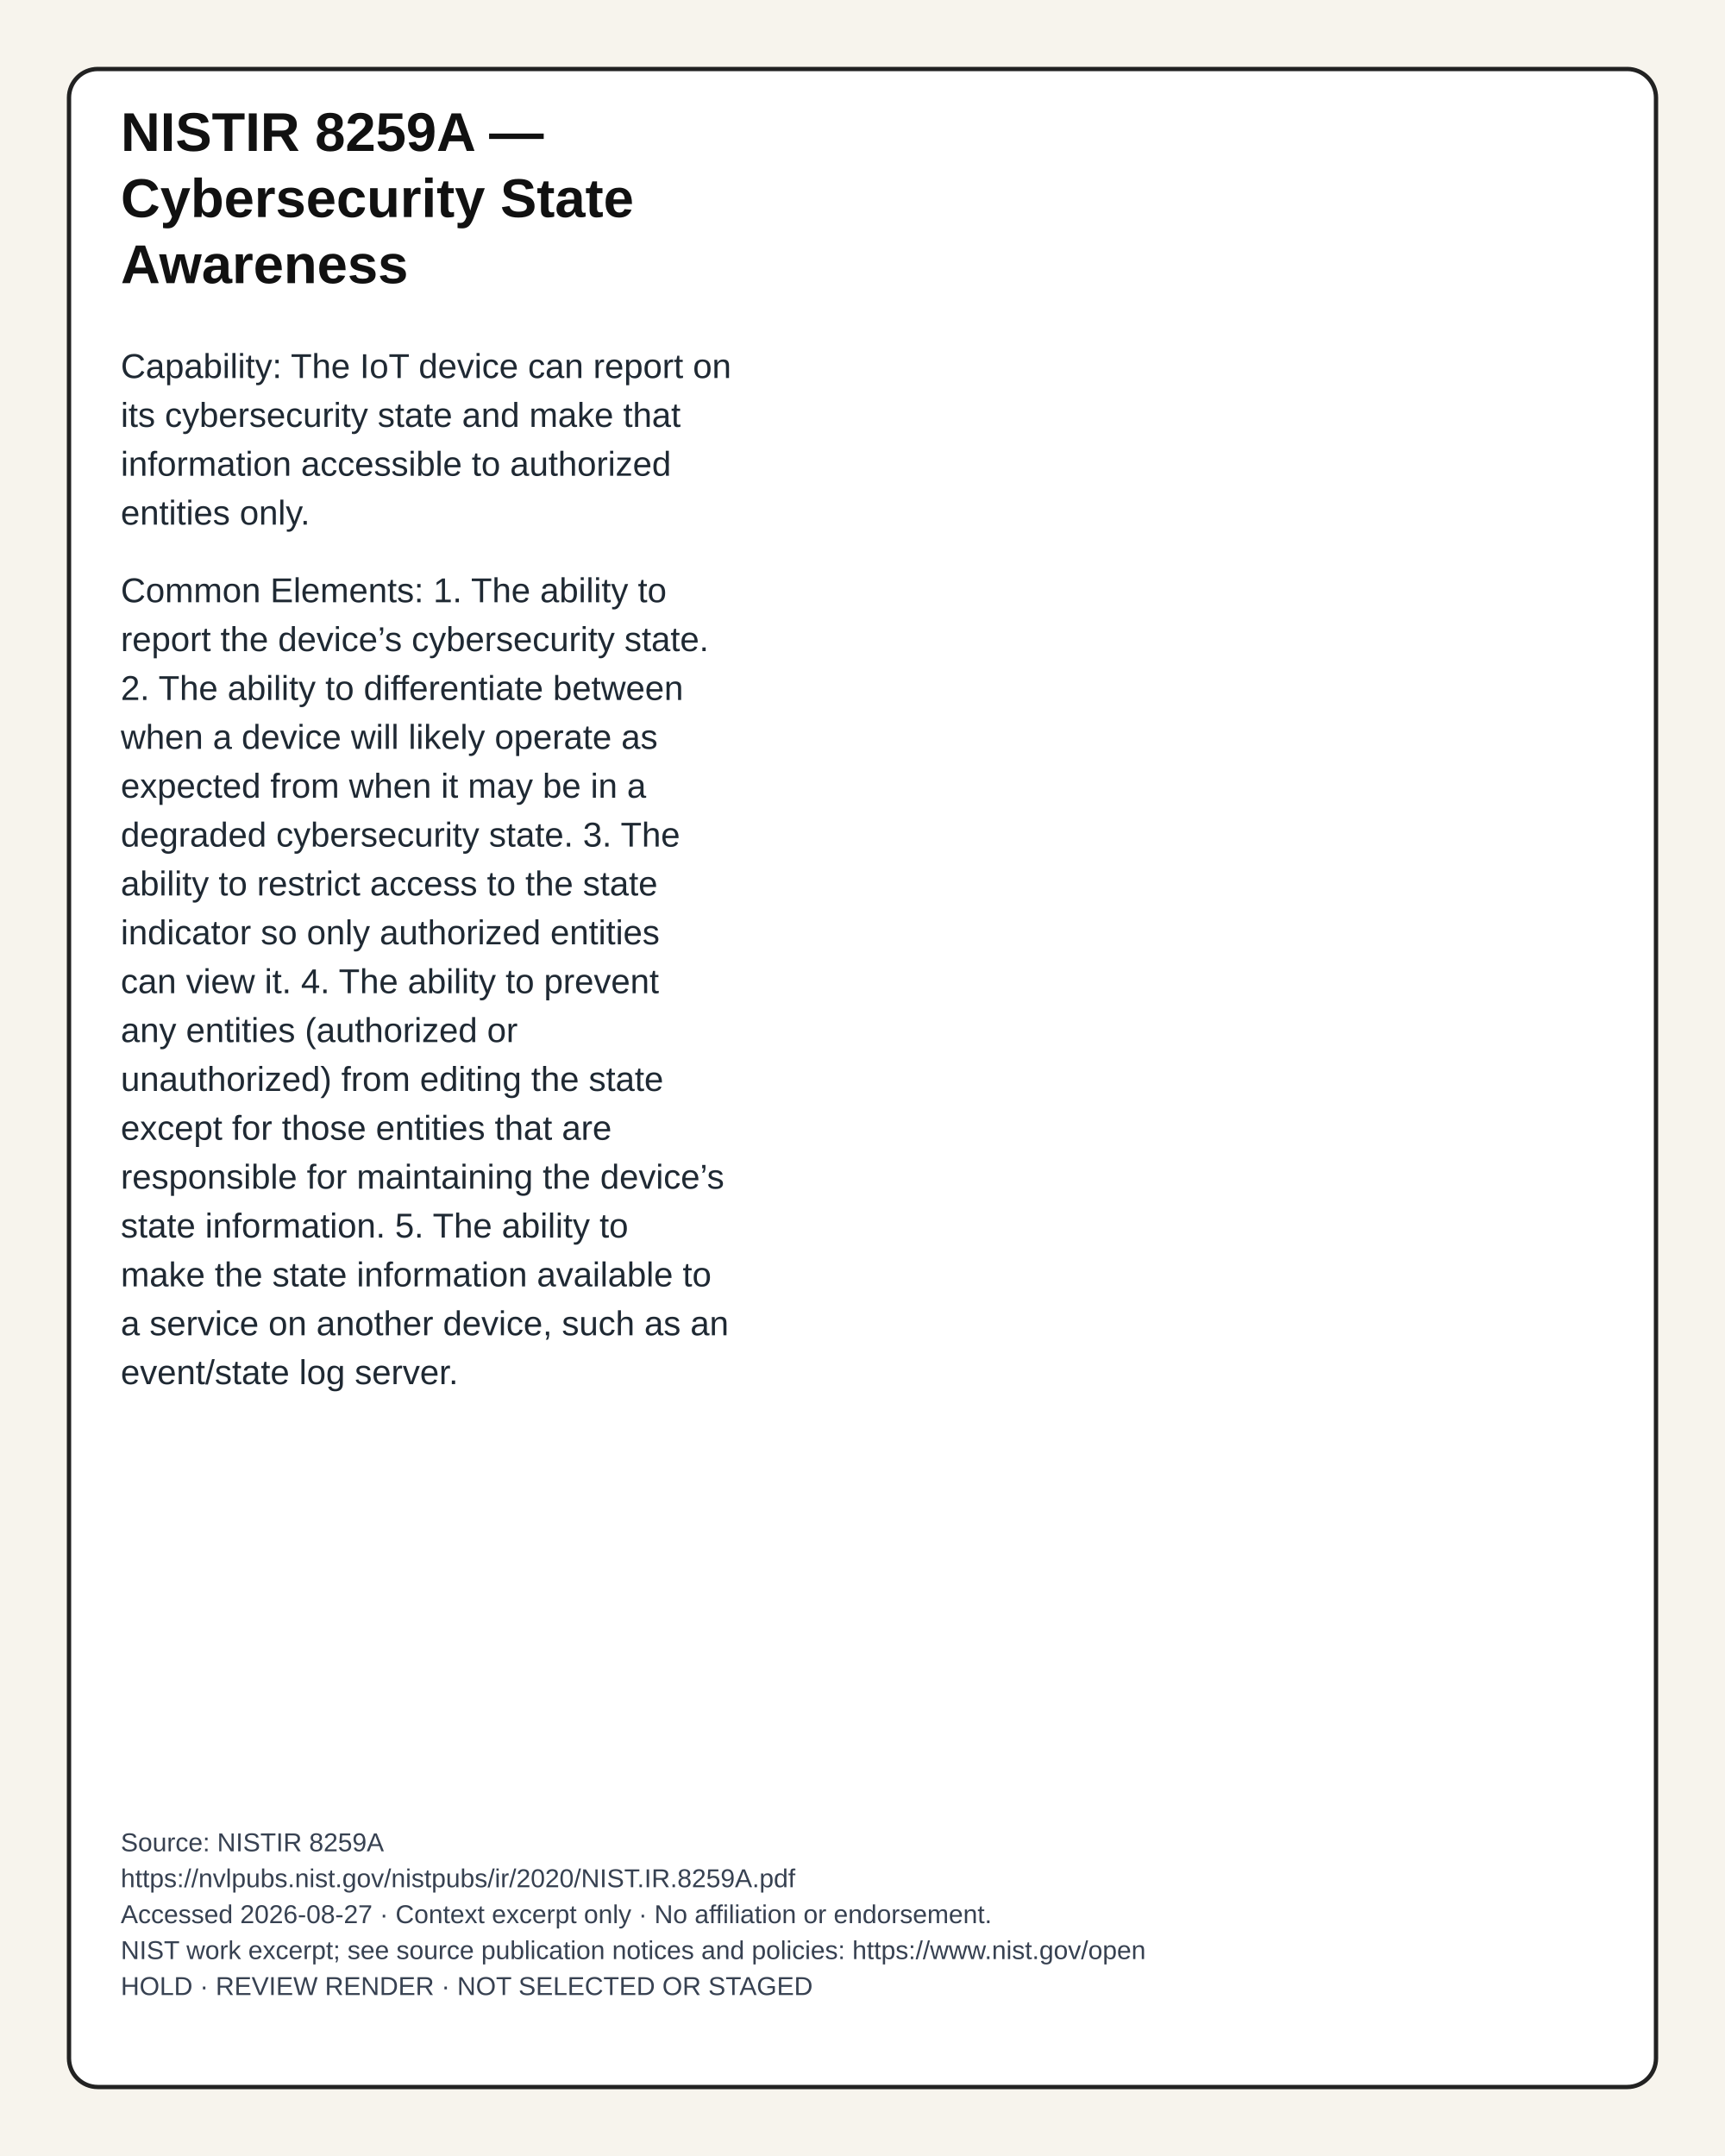
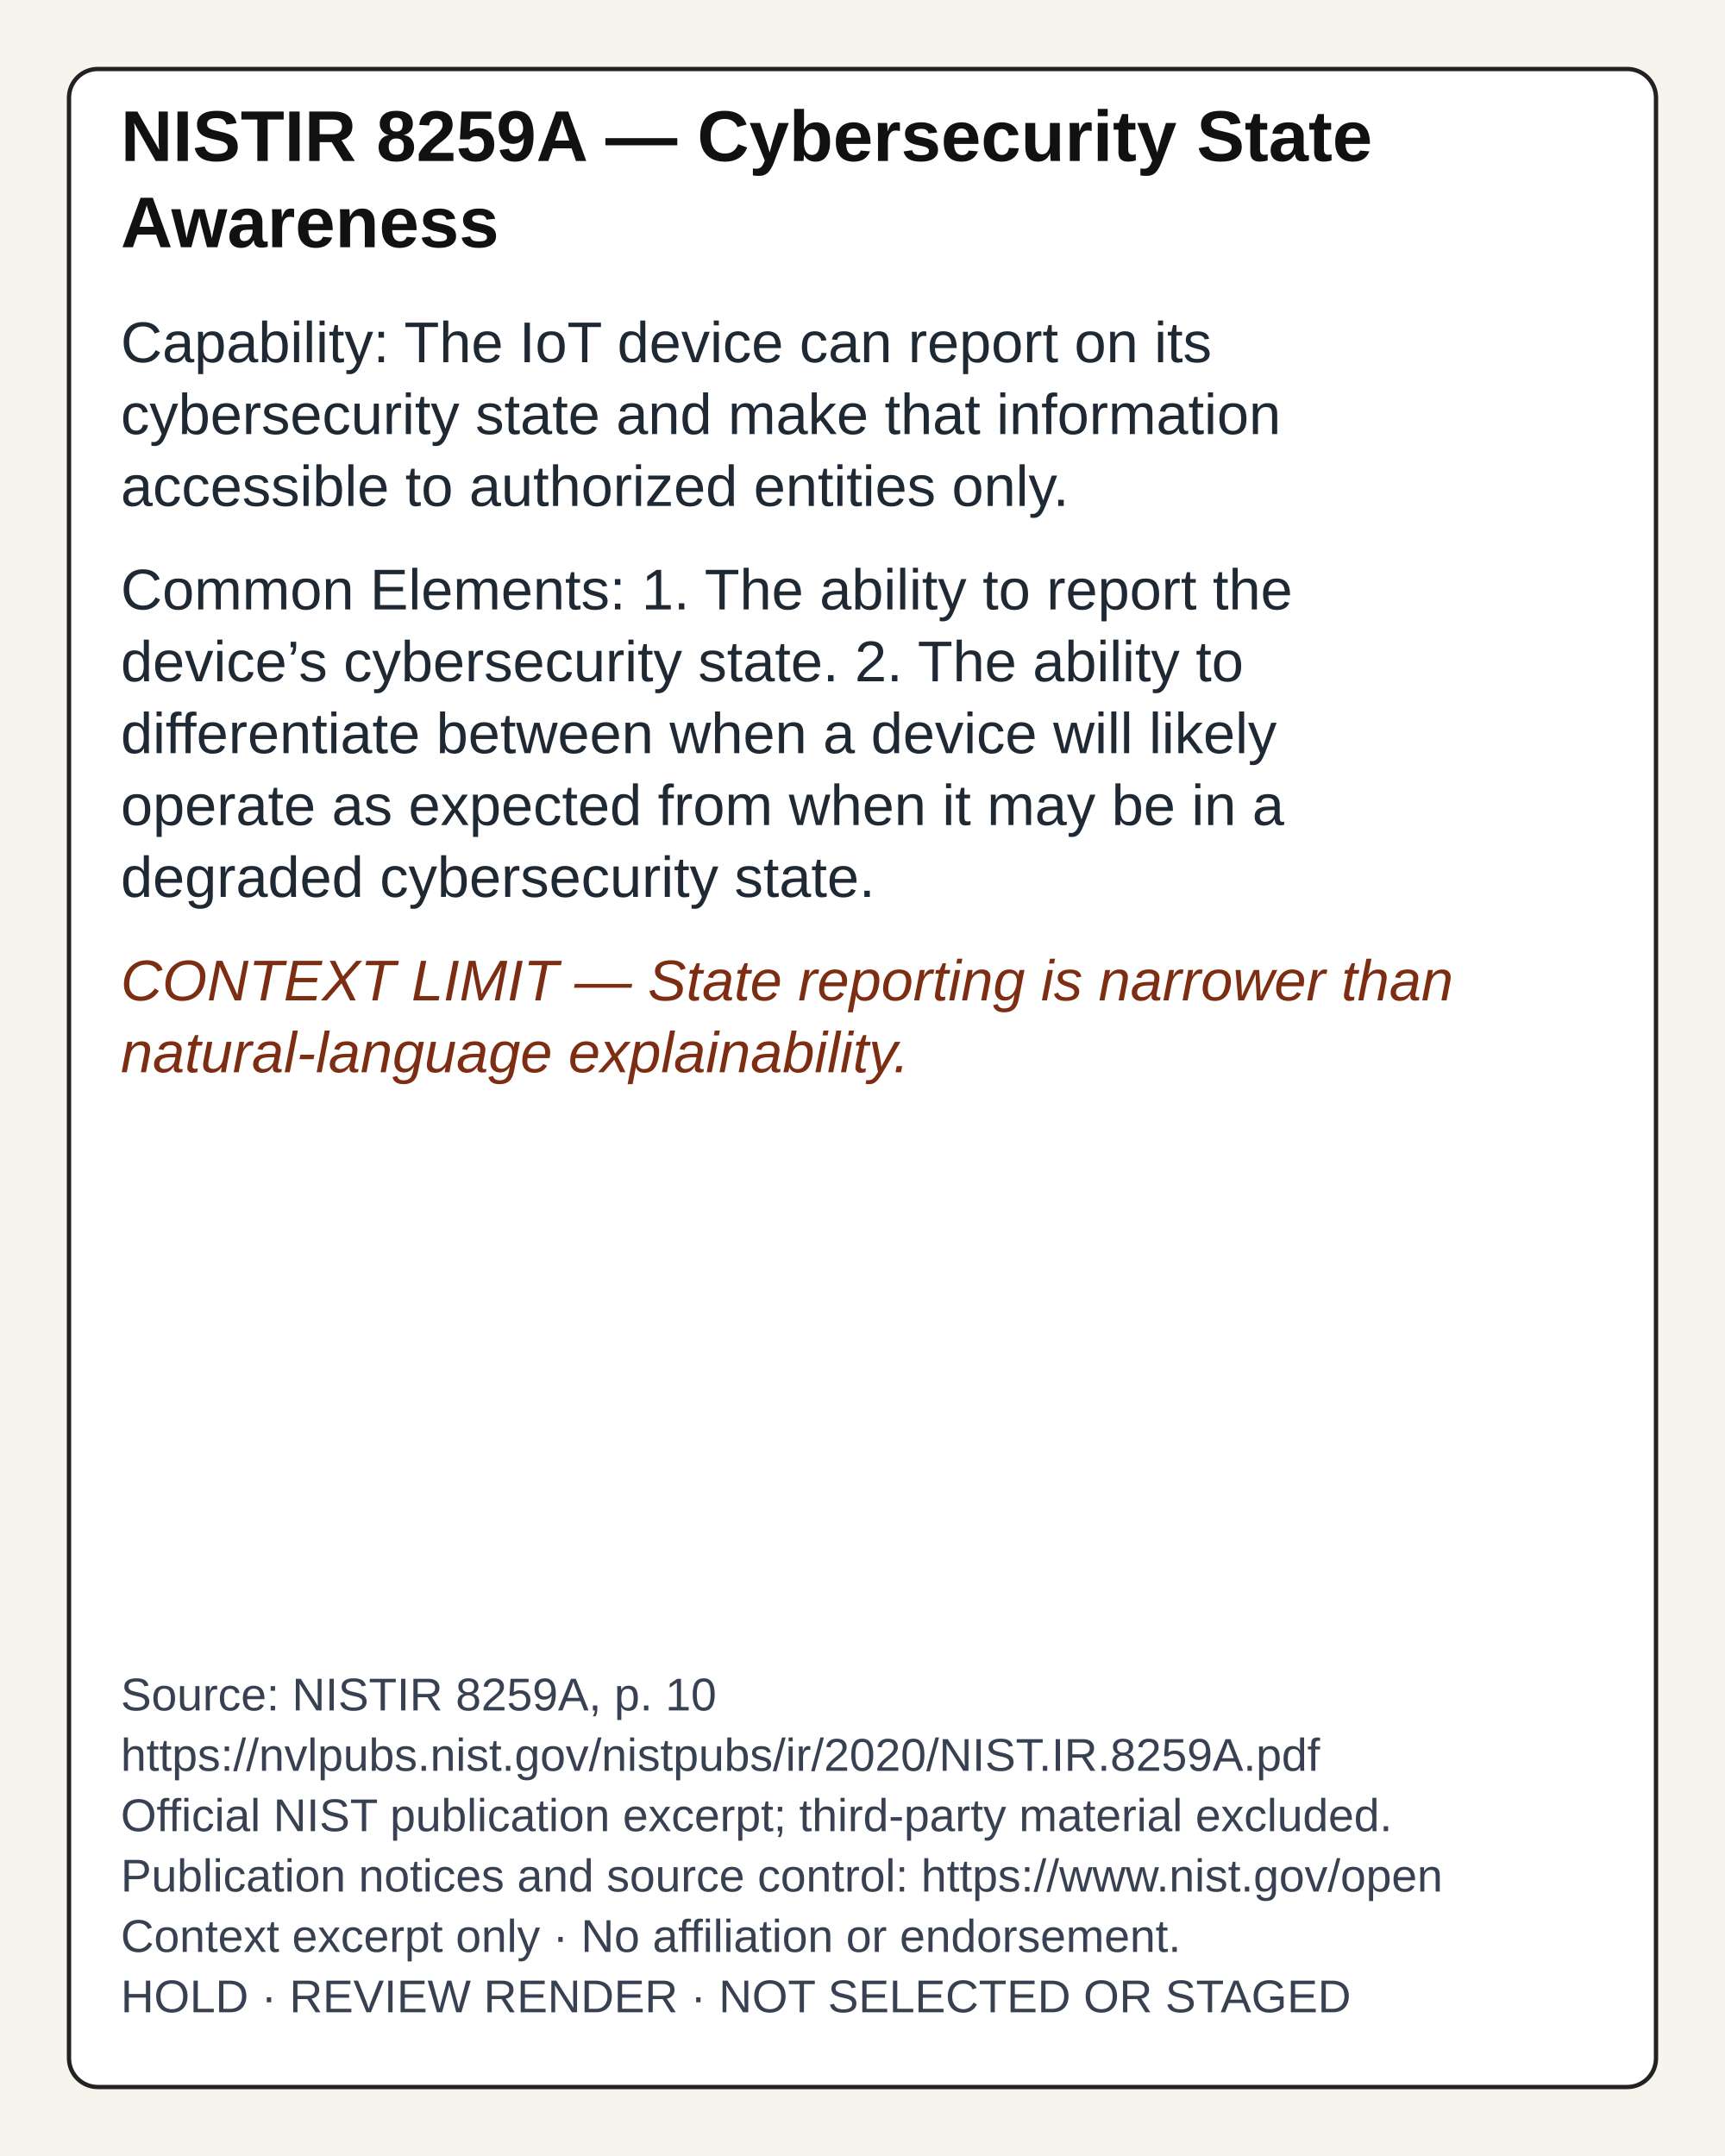
<svg xmlns="http://www.w3.org/2000/svg" width="1200" height="1500" viewBox="0 0 1200 1500" role="img" aria-labelledby="title desc">
  <rect width="1200" height="1500" fill="#f7f4ed" />
  <rect x="48" y="48" width="1104" height="1404" rx="20" fill="#fff" stroke="#222" stroke-width="3" />
-   <style>.head{font:700 38px Arial,sans-serif;fill:#111}.body{font:24px Arial,sans-serif;fill:#1f2933}.gap{font:italic 20px Arial,sans-serif;fill:#7c2d12}.foot{font:18px Arial,sans-serif;fill:#374151}</style>
-   <text x="84" y="105" class="head">NISTIR 8259A —</text>
-   <text x="84" y="151" class="head">Cybersecurity State</text>
-   <text x="84" y="197" class="head">Awareness</text>
-   <text x="84" y="263" class="body">Capability: The IoT device can report on</text>
-   <text x="84" y="297" class="body">its cybersecurity state and make that</text>
-   <text x="84" y="331" class="body">information accessible to authorized</text>
-   <text x="84" y="365" class="body">entities only.</text>
-   <text x="84" y="419" class="body">Common Elements: 1. The ability to</text>
-   <text x="84" y="453" class="body">report the device’s cybersecurity state.</text>
-   <text x="84" y="487" class="body">2. The ability to differentiate between</text>
-   <text x="84" y="521" class="body">when a device will likely operate as</text>
-   <text x="84" y="555" class="body">expected from when it may be in a</text>
-   <text x="84" y="589" class="body">degraded cybersecurity state. 3. The</text>
-   <text x="84" y="623" class="body">ability to restrict access to the state</text>
-   <text x="84" y="657" class="body">indicator so only authorized entities</text>
-   <text x="84" y="691" class="body">can view it. 4. The ability to prevent</text>
-   <text x="84" y="725" class="body">any entities (authorized or</text>
-   <text x="84" y="759" class="body">unauthorized) from editing the state</text>
-   <text x="84" y="793" class="body">except for those entities that are</text>
-   <text x="84" y="827" class="body">responsible for maintaining the device’s</text>
-   <text x="84" y="861" class="body">state information. 5. The ability to</text>
-   <text x="84" y="895" class="body">make the state information available to</text>
-   <text x="84" y="929" class="body">a service on another device, such as an</text>
-   <text x="84" y="963" class="body">event/state log server.</text>
-   <text x="84" y="1288" class="foot">Source: NISTIR 8259A</text>
-   <text x="84" y="1313" class="foot">https://nvlpubs.nist.gov/nistpubs/ir/2020/NIST.IR.8259A.pdf</text>
-   <text x="84" y="1338" class="foot">Accessed 2026-08-27 · Context excerpt only · No affiliation or endorsement.</text>
-   <text x="84" y="1363" class="foot">NIST work excerpt; see source publication notices and policies: https://www.nist.gov/open</text>
-   <text x="84" y="1388" class="foot">HOLD · REVIEW RENDER · NOT SELECTED OR STAGED</text>
+   <style>.head{font:700 50px Arial,sans-serif;fill:#111}.body{font:40px Arial,sans-serif;fill:#1f2933}.note{font:italic 40px Arial,sans-serif;fill:#7c2d12}.foot{font:32px Arial,sans-serif;fill:#374151}</style>
+   <text x="84" y="112" class="head">NISTIR 8259A — Cybersecurity State</text>
+   <text x="84" y="172" class="head">Awareness</text>
+   <text x="84" y="252" class="body">Capability: The IoT device can report on its</text>
+   <text x="84" y="302" class="body">cybersecurity state and make that information</text>
+   <text x="84" y="352" class="body">accessible to authorized entities only.</text>
+   <text x="84" y="424" class="body">Common Elements: 1. The ability to report the</text>
+   <text x="84" y="474" class="body">device’s cybersecurity state. 2. The ability to</text>
+   <text x="84" y="524" class="body">differentiate between when a device will likely</text>
+   <text x="84" y="574" class="body">operate as expected from when it may be in a</text>
+   <text x="84" y="624" class="body">degraded cybersecurity state.</text>
+   <text x="84" y="696" class="note">CONTEXT LIMIT — State reporting is narrower than</text>
+   <text x="84" y="746" class="note">natural-language explainability.</text>
+   <text x="84" y="1190" class="foot">Source: NISTIR 8259A, p. 10</text>
+   <text x="84" y="1232" class="foot">https://nvlpubs.nist.gov/nistpubs/ir/2020/NIST.IR.8259A.pdf</text>
+   <text x="84" y="1274" class="foot">Official NIST publication excerpt; third-party material excluded.</text>
+   <text x="84" y="1316" class="foot">Publication notices and source control: https://www.nist.gov/open</text>
+   <text x="84" y="1358" class="foot">Context excerpt only · No affiliation or endorsement.</text>
+   <text x="84" y="1400" class="foot">HOLD · REVIEW RENDER · NOT SELECTED OR STAGED</text>
</svg>
